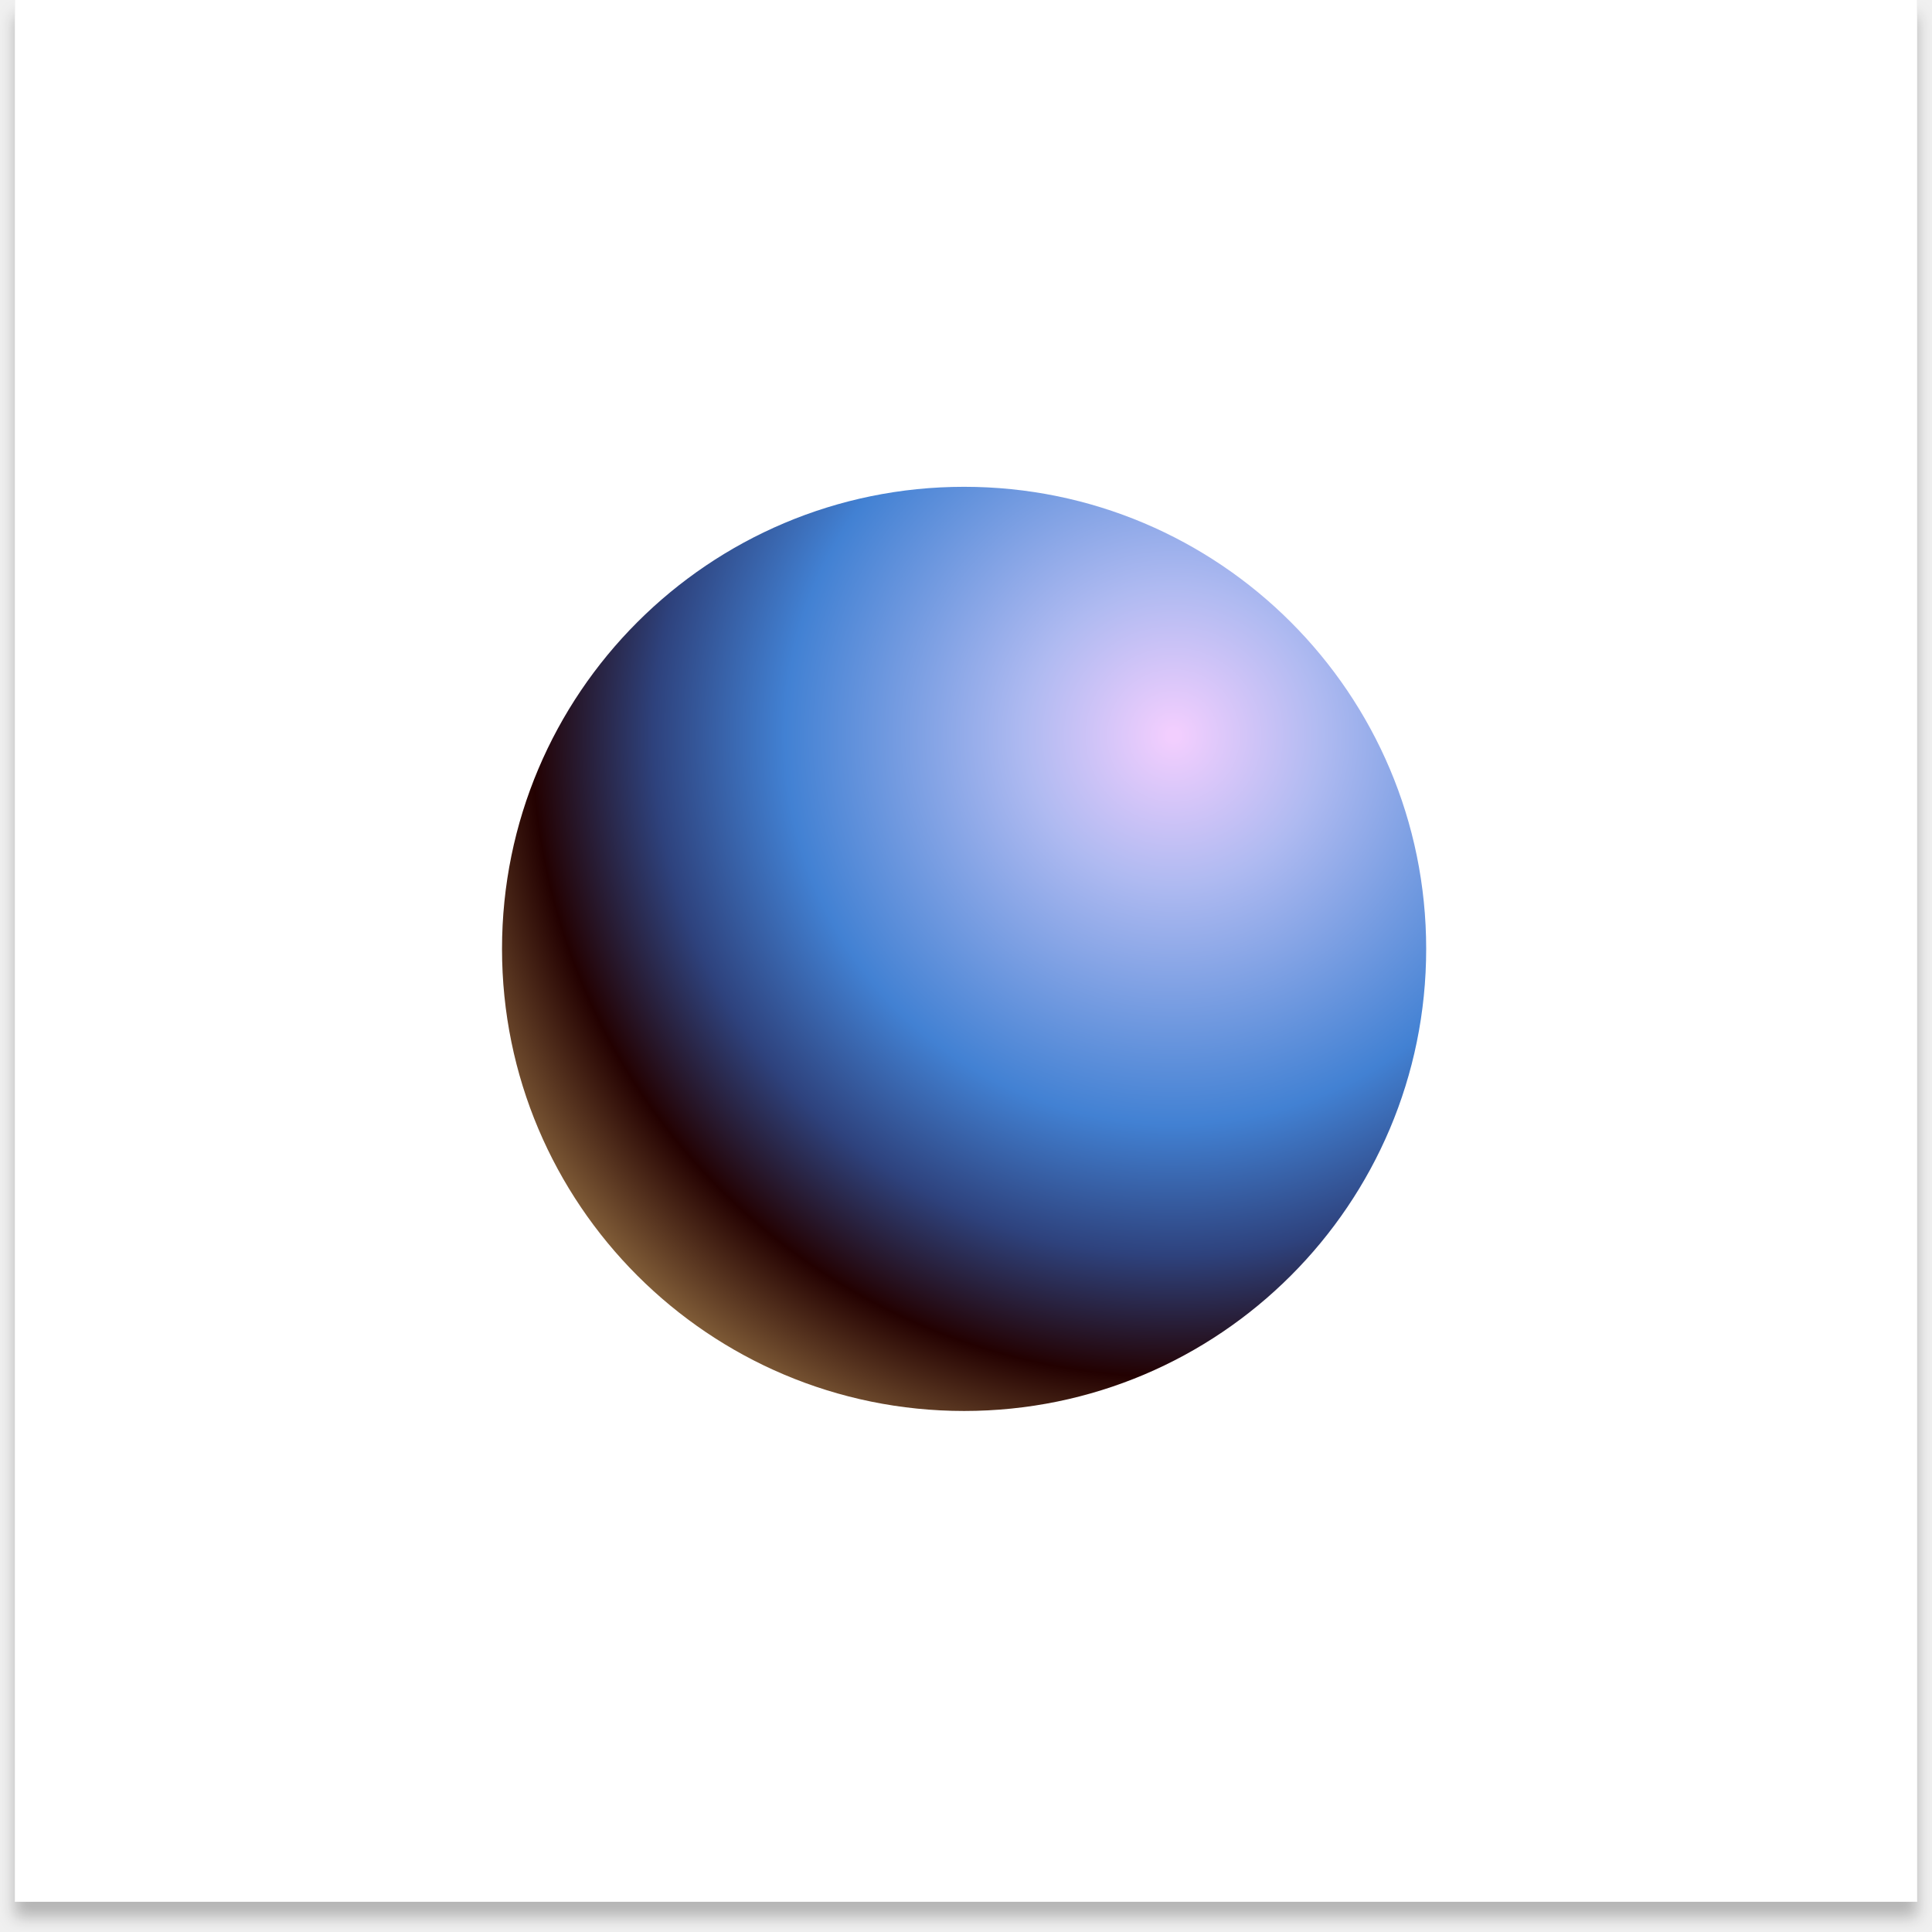
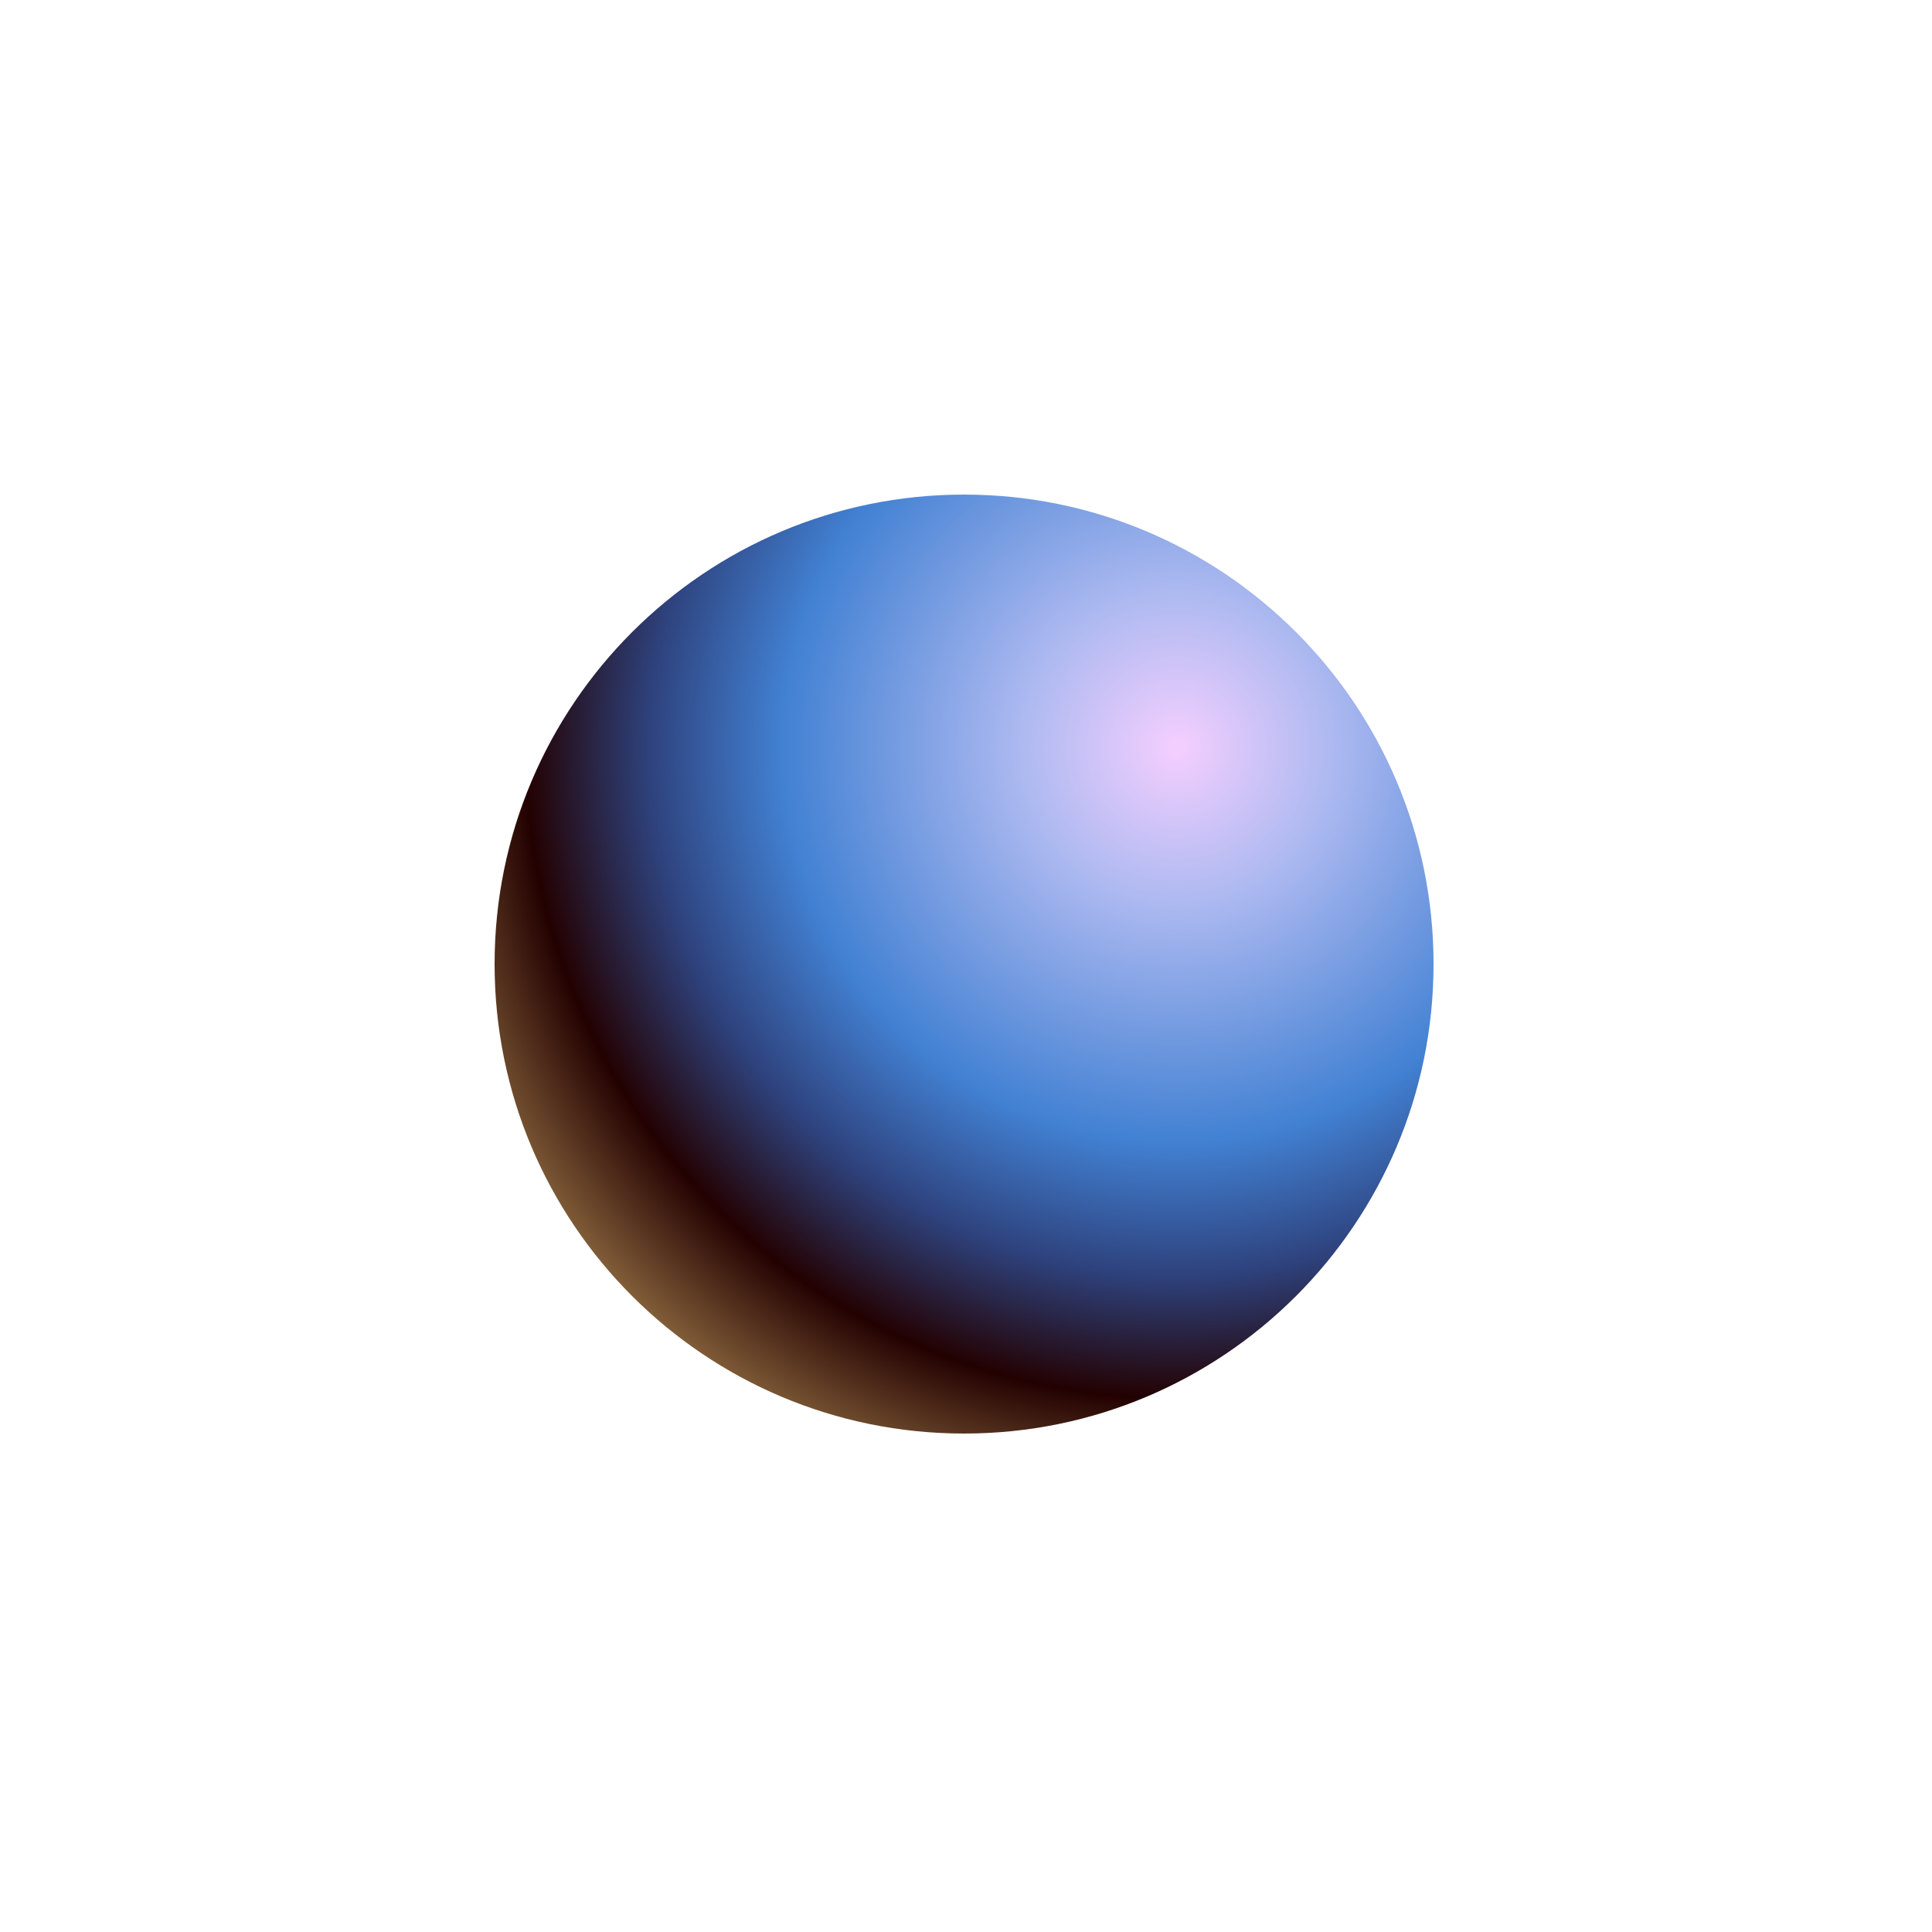
- <svg xmlns="http://www.w3.org/2000/svg" width="508" height="508" viewBox="0 0 508 508" fill="none">
-   <g filter="url(#filter0_d_13_26)">
-     <rect x="4" width="500" height="500" fill="white" />
-     <path d="M253.5 371C186.398 371 132 316.603 132 249.5C132 182.397 186.398 128 253.5 128C320.603 128 375 182.397 375 249.5C375 316.603 320.603 371 253.5 371Z" fill="url(#paint0_radial_13_26)" />
-   </g>
+ <svg xmlns="http://www.w3.org/2000/svg" width="500" height="500" viewBox="0 0 500 500" fill="none">
+   <rect width="500" height="500" fill="white" />
+   <path d="M249.5 371C182.398 371 128 316.603 128 249.5C128 182.397 182.398 128 249.5 128C316.603 128 371 182.397 371 249.5C371 316.603 316.603 371 249.5 371Z" fill="url(#paint0_radial_13_26)" />
  <defs>
-     <filter id="filter0_d_13_26" x="0" y="0" width="508" height="508" filterUnits="userSpaceOnUse" color-interpolation-filters="sRGB">
-       <feFlood flood-opacity="0" result="BackgroundImageFix" />
-       <feColorMatrix in="SourceAlpha" type="matrix" values="0 0 0 0 0 0 0 0 0 0 0 0 0 0 0 0 0 0 127 0" result="hardAlpha" />
-       <feOffset dy="4" />
-       <feGaussianBlur stdDeviation="2" />
-       <feComposite in2="hardAlpha" operator="out" />
-       <feColorMatrix type="matrix" values="0 0 0 0 0 0 0 0 0 0 0 0 0 0 0 0 0 0 0.25 0" />
-       <feBlend mode="normal" in2="BackgroundImageFix" result="effect1_dropShadow_13_26" />
-       <feBlend mode="normal" in="SourceGraphic" in2="effect1_dropShadow_13_26" result="shape" />
-     </filter>
-     <radialGradient id="paint0_radial_13_26" cx="0" cy="0" r="1" gradientUnits="userSpaceOnUse" gradientTransform="translate(308.664 193.334) rotate(180) scale(205.24 205.24)">
+     <radialGradient id="paint0_radial_13_26" cx="0" cy="0" r="1" gradientUnits="userSpaceOnUse" gradientTransform="translate(304.664 193.334) rotate(180) scale(205.24 205.24)">
      <stop offset="0.007" stop-color="#F2CEFE" />
      <stop offset="0.191" stop-color="#AFBAF1" />
      <stop offset="0.498" stop-color="#4281D3" />
      <stop offset="0.667" stop-color="#2E427D" />
      <stop offset="0.823" stop-color="#230101" />
      <stop offset="1" stop-color="#8F6B40" />
    </radialGradient>
  </defs>
</svg>
